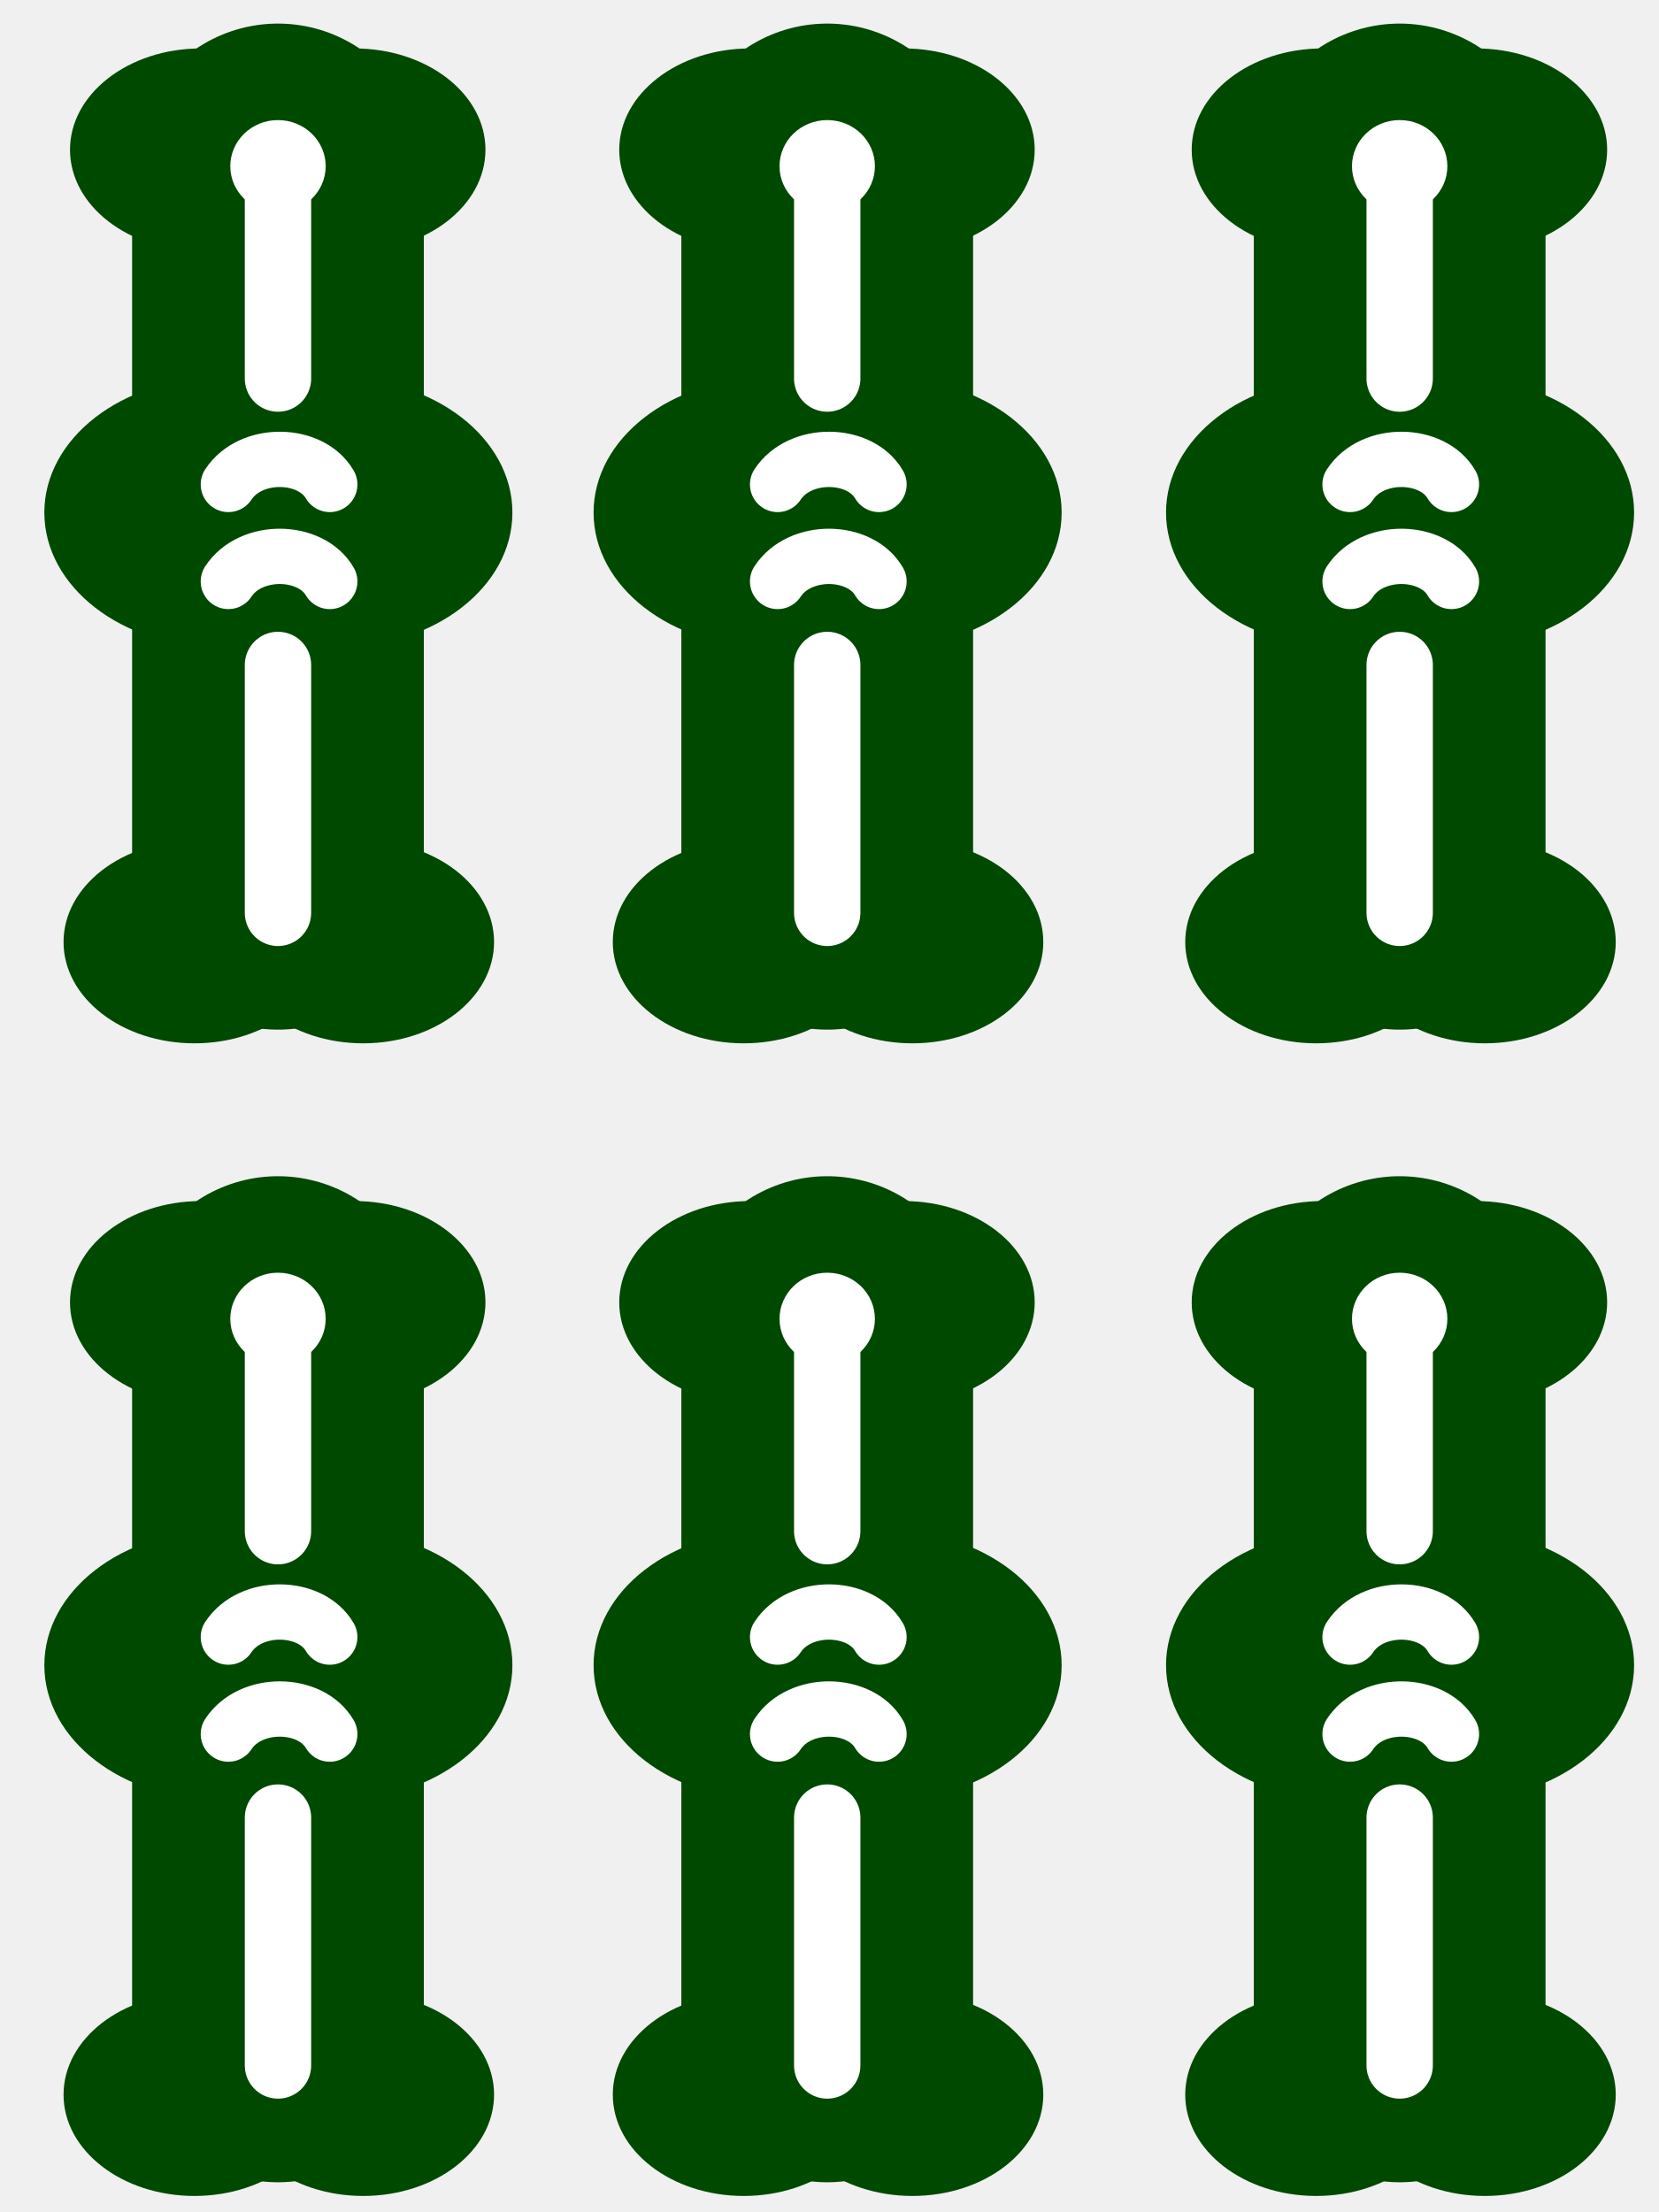
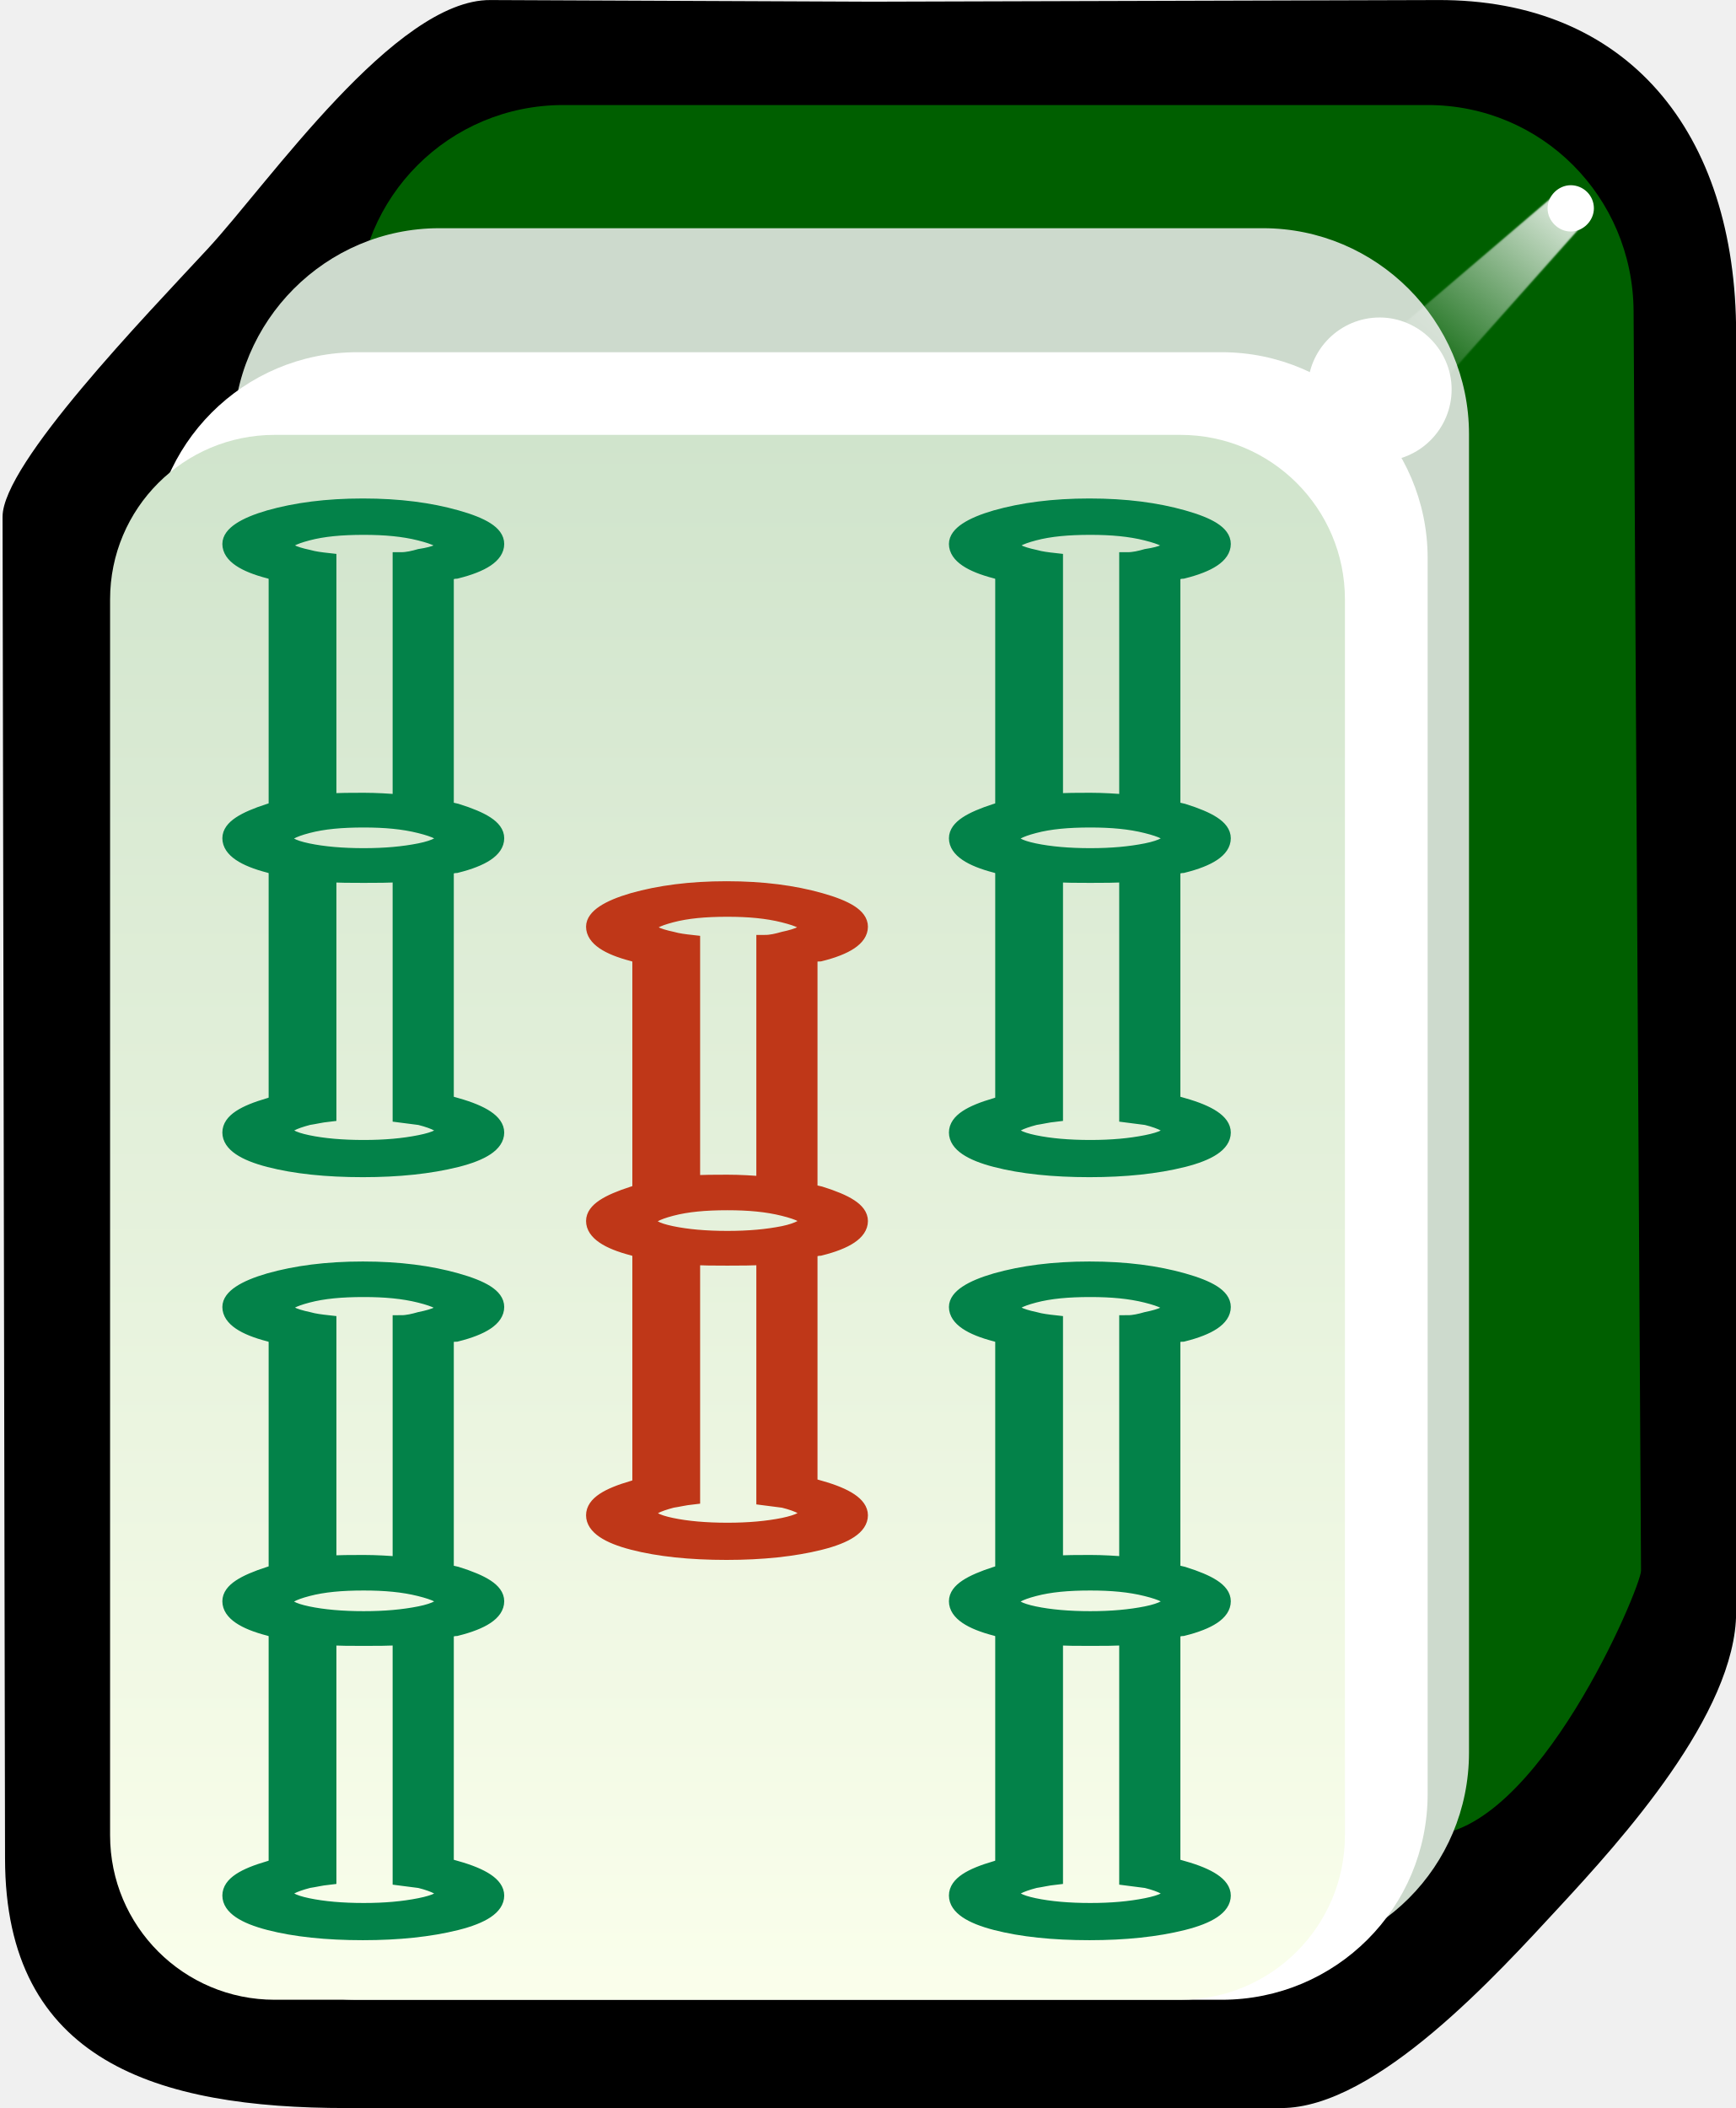
- <svg xmlns="http://www.w3.org/2000/svg" xmlns:ns1="http://www.openswatchbook.org/uri/2009/osb" width="300" height="400" viewBox="0 0 300 400" id="svg2" version="1.1">
-   <defs id="defs4">
-     <linearGradient id="linearGradient10055" ns1:paint="solid">
-       <stop style="stop-color:#000000;stop-opacity:1;" offset="0" id="stop10057" />
-     </linearGradient>
-     <marker orient="auto" refY="0" refX="0" id="Arrow1Lstart" style="overflow:visible">
-       <path id="path4978" d="M 0,0 5,-5 -12.5,0 5,5 0,0 Z" style="fill:#000000;fill-opacity:1;fill-rule:evenodd;stroke:#ff5c00;stroke-width:1pt;stroke-opacity:1" transform="matrix(0.8,0,0,0.8,10,0)" />
-     </marker>
-     <clipPath clipPathUnits="userSpaceOnUse" id="clipPath4243">
-       <circle style="opacity:1;fill:#000000;fill-opacity:0.297;fill-rule:nonzero;stroke:#000000;stroke-width:19.133;stroke-linecap:butt;stroke-linejoin:round;stroke-miterlimit:4;stroke-dasharray:none;stroke-dashoffset:0;stroke-opacity:1" id="circle4245" cx="-264.66" cy="-198.207" r="293.954" />
-     </clipPath>
-     <clipPath clipPathUnits="userSpaceOnUse" id="clipPath7847">
-       <ellipse style="opacity:1;fill:#822600;fill-opacity:1;fill-rule:nonzero;stroke:none;stroke-width:12;stroke-linecap:round;stroke-linejoin:round;stroke-miterlimit:4;stroke-dasharray:none;stroke-dashoffset:0;stroke-opacity:1" id="ellipse7849" cx="394" cy="552.362" rx="349.495" ry="216" />
-     </clipPath>
-     <clipPath clipPathUnits="userSpaceOnUse" id="clipPath4243-1">
-       <circle style="opacity:1;fill:#000000;fill-opacity:0.297;fill-rule:nonzero;stroke:#000000;stroke-width:19.133;stroke-linecap:butt;stroke-linejoin:round;stroke-miterlimit:4;stroke-dasharray:none;stroke-dashoffset:0;stroke-opacity:1" id="circle4245-4" cx="-264.66" cy="-198.207" r="293.954" />
-     </clipPath>
-     <clipPath clipPathUnits="userSpaceOnUse" id="clipPath7876">
-       <circle style="opacity:1;fill:#000000;fill-opacity:0.297;fill-rule:nonzero;stroke:#000000;stroke-width:19.133;stroke-linecap:butt;stroke-linejoin:round;stroke-miterlimit:4;stroke-dasharray:none;stroke-dashoffset:0;stroke-opacity:1" id="circle7878" cx="-264.66" cy="-198.207" r="293.954" />
-     </clipPath>
-     <clipPath clipPathUnits="userSpaceOnUse" id="clipPath14693">
-       <rect style="opacity:1;fill:#a53c3c;fill-opacity:1;fill-rule:nonzero;stroke:none;stroke-width:8;stroke-linecap:round;stroke-linejoin:round;stroke-miterlimit:4;stroke-dasharray:none;stroke-dashoffset:0;stroke-opacity:1" id="rect14695" width="131.784" height="168.821" x="-332.596" y="383.498" rx="1.255" ry="3.751" transform="matrix(0.9993908,-0.03489951,0.03489951,0.9993908,0,0)" />
-     </clipPath>
-     <clipPath clipPathUnits="userSpaceOnUse" id="clipPath14952">
-       <ellipse style="opacity:1;fill:#a53c3c;fill-opacity:1;fill-rule:nonzero;stroke:none;stroke-width:7;stroke-linecap:round;stroke-linejoin:round;stroke-miterlimit:4;stroke-dasharray:none;stroke-dashoffset:0;stroke-opacity:1" id="ellipse14954" cx="-271.344" cy="647.256" rx="69.057" ry="116.911" transform="matrix(0.9993908,-0.03489951,0.03489951,0.9993908,0,0)" />
-     </clipPath>
-   </defs>
-   <g id="layer1" transform="translate(0,-652.3622)">
-     <g id="g4337" transform="matrix(0.9591565,0,0,0.9591565,6.112592,26.80356)">
-       <ellipse ry="19.097" rx="24.68" cy="680.426" cx="135.055" id="ellipse4339" style="opacity:1;fill:#004900;fill-opacity:1;fill-rule:nonzero;stroke:none;stroke-width:30;stroke-linecap:round;stroke-linejoin:round;stroke-miterlimit:4;stroke-dasharray:none;stroke-dashoffset:0;stroke-opacity:1" />
-       <ellipse ry="19.097" rx="24.68" style="opacity:1;fill:#004900;fill-opacity:1;fill-rule:nonzero;stroke:none;stroke-width:30;stroke-linecap:round;stroke-linejoin:round;stroke-miterlimit:4;stroke-dasharray:none;stroke-dashoffset:0;stroke-opacity:1" id="ellipse4341" cx="164.02" cy="680.426" />
-       <ellipse ry="19.097" rx="24.68" style="opacity:1;fill:#004900;fill-opacity:1;fill-rule:nonzero;stroke:none;stroke-width:30;stroke-linecap:round;stroke-linejoin:round;stroke-miterlimit:4;stroke-dasharray:none;stroke-dashoffset:0;stroke-opacity:1" id="ellipse4343" cx="133.838" cy="829.799" />
-       <path id="path4345" d="m 149.585,818.816 0,-134.674" style="fill:none;fill-rule:evenodd;stroke:#004900;stroke-width:55;stroke-linecap:round;stroke-linejoin:miter;stroke-miterlimit:4;stroke-dasharray:none;stroke-opacity:1" />
-       <ellipse ry="19.097" rx="24.68" cy="829.799" cx="165.642" id="ellipse4347" style="opacity:1;fill:#004900;fill-opacity:1;fill-rule:nonzero;stroke:none;stroke-width:30;stroke-linecap:round;stroke-linejoin:round;stroke-miterlimit:4;stroke-dasharray:none;stroke-dashoffset:0;stroke-opacity:1" />
-       <ellipse ry="25.37" rx="32.787" cy="748.831" cx="160.995" id="ellipse4349" style="opacity:1;fill:#004900;fill-opacity:1;fill-rule:nonzero;stroke:none;stroke-width:30;stroke-linecap:round;stroke-linejoin:round;stroke-miterlimit:4;stroke-dasharray:none;stroke-dashoffset:0;stroke-opacity:1" />
-       <ellipse ry="25.37" rx="32.787" style="opacity:1;fill:#004900;fill-opacity:1;fill-rule:nonzero;stroke:none;stroke-width:30;stroke-linecap:round;stroke-linejoin:round;stroke-miterlimit:4;stroke-dasharray:none;stroke-dashoffset:0;stroke-opacity:1" id="ellipse4351" cx="138.323" cy="748.831" />
-       <path id="path4353" d="m 149.585,685.723 0,37.842" style="fill:none;fill-rule:evenodd;stroke:#ffffff;stroke-width:12.511;stroke-linecap:round;stroke-linejoin:miter;stroke-miterlimit:4;stroke-dasharray:none;stroke-opacity:1" />
-       <path style="fill:none;fill-rule:evenodd;stroke:#ffffff;stroke-width:12.511;stroke-linecap:round;stroke-linejoin:miter;stroke-miterlimit:4;stroke-dasharray:none;stroke-opacity:1" d="m 149.585,777.562 0,46.734" id="path4355" />
-       <ellipse cy="683.533" cx="149.585" id="ellipse4357" style="opacity:1;fill:#ffffff;fill-opacity:1;fill-rule:nonzero;stroke:none;stroke-width:10;stroke-linecap:round;stroke-linejoin:round;stroke-miterlimit:4;stroke-dasharray:none;stroke-dashoffset:0;stroke-opacity:1" rx="8.992" ry="8.697" />
-       <path style="fill:none;fill-rule:evenodd;stroke:#ffffff;stroke-width:10.426;stroke-linecap:round;stroke-linejoin:round;stroke-miterlimit:4;stroke-dasharray:none;stroke-opacity:1" d="m 140.229,761.818 c 4.228,-6.441 15.56,-6.163 19.118,0" id="path4359" />
-       <path id="path4361" d="m 140.229,743.531 c 4.228,-6.441 15.56,-6.163 19.118,0" style="fill:none;fill-rule:evenodd;stroke:#ffffff;stroke-width:10.426;stroke-linecap:round;stroke-linejoin:round;stroke-miterlimit:4;stroke-dasharray:none;stroke-opacity:1" />
+ <svg xmlns="http://www.w3.org/2000/svg" xml:space="preserve" id="svg2985" x="0" y="0" style="enable-background:new -192 293.9 210 255" version="1.1" viewBox="-192 293.9 210 255">
+   <style>.st3{fill:#fff}.st7{fill:#038249;stroke:#038249;stroke-width:2;stroke-miterlimit:10}</style>
+   <switch>
+     <g>
+       <filter id="filter3970-5" width="1.217" height="1.215" x="-.109" y="-.108" color-interpolation-filters="sRGB">
+         <feGaussianBlur id="feGaussianBlur3972-8" stdDeviation=".128" />
+       </filter>
+       <g id="g4630" style="enable-background:new" transform="matrix(1.0006 0 0 1 -1.376 203.406)">
+         <g id="g3062">
+           <path id="rect4031" d="m-131.2 90.5 46.1.2 68.4-.2c22.9-.1 36.1 15.9 36.1 40.4v154.6c0 12.3-14 27.7-21.4 35.7s-22.1 24.3-33.6 24.3h-113c-22.9 0-41.3-5.6-41.3-30.2l-.3-162.3c0-6.4 17.3-24.3 24.8-32.4 7.4-8 22.7-30.2 34.2-30.1" />
+           <path id="rect3767" d="M-122.4 103.2h104.5c13.8 0 24.8 11.1 24.9 24.9l.9 152.4c0 2-12.6 32-25.8 32h-104.5c-13.8 0-24.9-11.1-24.9-24.9V128.1c0-13.8 11.1-24.9 24.9-24.9" style="fill:#005f00" />
+           <path id="rect3861" d="M-137.4 118.1h99.6c13.7 0 24.9 11.2 24.9 24.9v159.5c0 13.8-11.1 24.9-24.9 24.9h-99.6c-13.7 0-24.9-11.2-24.9-24.9V143.1c0-13.8 11.2-25 24.9-25" style="fill:#cddacd" />
+           <path id="rect3765" d="M-147.3 133.1h104.5c13.7 0 24.9 11.2 24.9 24.9v149.5c0 13.8-11.1 24.9-24.9 24.9h-104.5c-13.7 0-24.9-11.2-24.9-24.9V158c0-13.7 11.1-24.9 24.9-24.9" class="st3" />
+           <linearGradient id="rect3008_1_" x1="-324.883" x2="-324.883" y1="569.587" y2="531.068" gradientTransform="matrix(4.9807 0 0 -4.9841 1515.62 2981.96)" gradientUnits="userSpaceOnUse">
+             <stop offset="0" style="stop-color:#d0e4cc" />
+             <stop offset="1" style="stop-color:#fbffec" />
+           </linearGradient>
+           <path id="rect3008" d="M-157.3 143.1h109.5c11 0 19.9 8.9 19.9 19.9v149.5c0 11-8.9 19.9-19.9 19.9h-109.5c-11 0-19.9-8.9-19.9-19.9V163c0-11 8.9-19.9 19.9-19.9" style="fill:url(#rect3008_1_)" />
+           <path id="path3932" d="M2.2 115.7c0 1.5-1.3 2.8-2.8 2.8s-2.8-1.3-2.8-2.8 1.3-2.8 2.8-2.8 2.8 1.2 2.8 2.8" class="st3" />
+           <g id="path3936" style="filter:url(#filter3970-5)">
+             <linearGradient id="SVGID_1_" x1="-315.771" x2="-318.887" y1="590.47" y2="587.001" gradientTransform="matrix(7.1013 0 0 -6.6887 2243.616 4061.265)" gradientUnits="userSpaceOnUse">
+               <stop offset="0" style="stop-color:#fff" />
+               <stop offset="1" style="stop-color:#fff;stop-opacity:0" />
+             </linearGradient>
+             <path d="m-2.8 114.3-28.8 24.6 8.2 6 25.2-28.3z" style="fill:url(#SVGID_1_)" />
+           </g>
+           <path id="path3882" d="M-15 137.6c0 4.8-3.9 8.7-8.7 8.7-4.8 0-8.7-3.9-8.7-8.7 0-4.8 3.9-8.7 8.7-8.7 4.7 0 8.7 3.9 8.7 8.7" class="st3" />
+         </g>
+       </g>
+       <path d="M-48.9 362.9c3.2-.8 4.8-1.9 4.8-3.2 0-1.2-1.6-2.2-4.8-3.1-3.2-.9-6.9-1.4-11.3-1.4s-8.1.5-11.3 1.4c-3.1.9-4.7 2-4.7 3.1 0 1.3 1.6 2.4 4.7 3.2.2.1.5.1.9.2v28.8c-.4.1-.7.1-.9.2-3.1 1-4.7 2-4.7 3.2 0 1.3 1.6 2.4 4.7 3.2.2.1.5.1.9.2v28.8c-.4.1-.7.1-.9.2-3.1.9-4.7 1.9-4.7 3.2 0 1.3 1.6 2.4 4.7 3.2 3.1.8 6.9 1.2 11.3 1.2 4.3 0 8.1-.4 11.3-1.2 3.2-.8 4.8-1.9 4.8-3.2 0-1.2-1.6-2.3-4.8-3.2-.4-.1-.9-.3-1.3-.3v-28.6c.4-.1.9-.3 1.3-.3 3.2-.8 4.8-1.9 4.8-3.2 0-1.2-1.6-2.2-4.8-3.2-.4-.1-.9-.2-1.3-.3v-28.6c.4-.1.9-.3 1.3-.3zm-4.4 69.3c-2 .4-4.2.6-6.8.6-2.6 0-4.9-.2-6.8-.6-1.9-.4-2.8-.9-2.8-1.6 0-.6 1-1.1 2.9-1.6.7-.1 1.5-.3 2.4-.4v-29c1.3.1 2.7.1 4.3.1s3 0 4.5-.1v29.1c.8.1 1.6.2 2.3.3 2 .5 3 1.1 3 1.6 0 .7-1 1.2-3 1.6zm0-35.3c-2 .4-4.2.6-6.8.6-2.6 0-4.9-.2-6.8-.6-1.9-.4-2.8-.9-2.8-1.6 0-.6.9-1.1 2.8-1.6s4.1-.7 6.8-.7c2.6 0 4.8.2 6.8.7 2 .5 3 1 3 1.6 0 .6-1 1.2-3 1.6zm0-35.6c-.7.2-1.5.4-2.3.4V391c-1.5-.1-3-.2-4.5-.2s-3 0-4.3.1v-29.1c-.9-.1-1.7-.2-2.4-.4-1.9-.4-2.9-.9-2.9-1.5s.9-1.1 2.8-1.6 4.1-.7 6.8-.7c2.6 0 4.8.2 6.8.7 2 .5 3 1 3 1.6 0 .6-1 1.1-3 1.4zM-136.8 455.2c3.2-.8 4.8-1.9 4.8-3.2 0-1.2-1.6-2.2-4.8-3.1-3.2-.9-6.9-1.4-11.3-1.4s-8.1.5-11.3 1.4c-3.1.9-4.7 2-4.7 3.1 0 1.3 1.6 2.4 4.7 3.2.2.1.5.1.9.2v28.8c-.4.1-.7.1-.9.2-3.1 1-4.7 2-4.7 3.2 0 1.3 1.6 2.4 4.7 3.2.2.1.5.1.9.2v28.8c-.4.1-.7.1-.9.2-3.1.9-4.7 1.9-4.7 3.2 0 1.3 1.6 2.4 4.7 3.2 3.1.8 6.9 1.2 11.3 1.2 4.3 0 8.1-.4 11.3-1.2 3.2-.8 4.8-1.9 4.8-3.2 0-1.2-1.6-2.3-4.8-3.2-.4-.1-.9-.3-1.3-.3v-28.6c.4-.1.9-.3 1.3-.3 3.2-.8 4.8-1.9 4.8-3.2 0-1.2-1.6-2.2-4.8-3.2-.4-.1-.9-.2-1.3-.3v-28.6c.4-.2.9-.3 1.3-.3zm-4.4 69.3c-2 .4-4.2.6-6.8.6-2.6 0-4.9-.2-6.8-.6-1.9-.4-2.8-.9-2.8-1.6 0-.6 1-1.1 2.9-1.6.7-.1 1.5-.3 2.4-.4v-29c1.3.1 2.7.1 4.3.1s3 0 4.5-.1V521c.8.1 1.6.2 2.3.3 2 .5 3 1.1 3 1.6 0 .7-1 1.2-3 1.6zm0-35.3c-2 .4-4.2.6-6.8.6-2.6 0-4.9-.2-6.8-.6-1.9-.4-2.8-.9-2.8-1.6 0-.6.9-1.1 2.8-1.6s4.1-.7 6.8-.7c2.6 0 4.8.2 6.8.7 2 .5 3 1 3 1.6 0 .6-1 1.2-3 1.6zm0-35.6c-.7.2-1.5.4-2.3.4v29.2c-1.5-.1-3-.2-4.5-.2s-3 0-4.3.1V454c-.9-.1-1.7-.2-2.4-.4-1.9-.4-2.9-.9-2.9-1.5s.9-1.1 2.8-1.6 4.1-.7 6.8-.7c2.6 0 4.8.2 6.8.7 2 .5 3 1 3 1.6 0 .6-1 1.1-3 1.5z" class="st7" />
+       <path d="M-92.8 409.2c3.2-.8 4.8-1.9 4.8-3.2 0-1.2-1.6-2.2-4.8-3.1-3.2-.9-6.9-1.4-11.3-1.4s-8.1.5-11.3 1.4c-3.1.9-4.7 2-4.7 3.1 0 1.3 1.6 2.4 4.7 3.2.2.1.5.1.9.2v28.8c-.4.1-.7.1-.9.2-3.1 1-4.7 2-4.7 3.2 0 1.3 1.6 2.4 4.7 3.2.2.1.5.1.9.2v28.8c-.4.1-.7.1-.9.2-3.1.9-4.7 1.9-4.7 3.2 0 1.3 1.6 2.4 4.7 3.2 3.1.8 6.9 1.2 11.3 1.2 4.3 0 8.1-.4 11.3-1.2 3.2-.8 4.8-1.9 4.8-3.2 0-1.2-1.6-2.3-4.8-3.2-.4-.1-.9-.3-1.3-.3v-28.6c.4-.1.9-.3 1.3-.3 3.2-.8 4.8-1.9 4.8-3.2 0-1.2-1.6-2.2-4.8-3.2-.4-.1-.9-.2-1.3-.3v-28.6c.4-.2.8-.3 1.3-.3zm-4.4 69.3c-2 .4-4.2.6-6.8.6-2.6 0-4.9-.2-6.8-.6-1.9-.4-2.8-.9-2.8-1.6 0-.6 1-1.1 2.9-1.6.7-.1 1.5-.3 2.4-.4v-29c1.3.1 2.7.1 4.3.1s3 0 4.5-.1V475c.8.1 1.6.2 2.3.3 2 .5 3 1.1 3 1.6-.1.7-1.1 1.2-3 1.6zm0-35.3c-2 .4-4.2.6-6.8.6-2.6 0-4.9-.2-6.8-.6-1.9-.4-2.8-.9-2.8-1.6 0-.6.9-1.1 2.8-1.6s4.1-.7 6.8-.7c2.6 0 4.8.2 6.8.7 2 .5 3 1 3 1.6-.1.6-1.1 1.2-3 1.6zm0-35.6c-.7.2-1.5.4-2.3.4v29.2c-1.5-.1-3-.2-4.5-.2s-3 0-4.3.1V408c-.9-.1-1.7-.2-2.4-.4-1.9-.4-2.9-.9-2.9-1.5s.9-1.1 2.8-1.6 4.1-.7 6.8-.7c2.6 0 4.8.2 6.8.7 2 .5 3 1 3 1.6-.1.6-1.1 1.1-3 1.5z" style="fill:#bf3718;stroke:#bf3718;stroke-width:2;stroke-miterlimit:10" />
+       <path d="M-48.9 455.2c3.2-.8 4.8-1.9 4.8-3.2 0-1.2-1.6-2.2-4.8-3.1-3.2-.9-6.9-1.4-11.3-1.4s-8.1.5-11.3 1.4c-3.1.9-4.7 2-4.7 3.1 0 1.3 1.6 2.4 4.7 3.2.2.1.5.1.9.2v28.8c-.4.1-.7.1-.9.2-3.1 1-4.7 2-4.7 3.2 0 1.3 1.6 2.4 4.7 3.2.2.1.5.1.9.2v28.8c-.4.1-.7.1-.9.2-3.1.9-4.7 1.9-4.7 3.2 0 1.3 1.6 2.4 4.7 3.2 3.1.8 6.9 1.2 11.3 1.2 4.3 0 8.1-.4 11.3-1.2 3.2-.8 4.8-1.9 4.8-3.2 0-1.2-1.6-2.3-4.8-3.2-.4-.1-.9-.3-1.3-.3v-28.6c.4-.1.9-.3 1.3-.3 3.2-.8 4.8-1.9 4.8-3.2 0-1.2-1.6-2.2-4.8-3.2-.4-.1-.9-.2-1.3-.3v-28.6c.4-.2.9-.3 1.3-.3zm-4.4 69.3c-2 .4-4.2.6-6.8.6-2.6 0-4.9-.2-6.8-.6-1.9-.4-2.8-.9-2.8-1.6 0-.6 1-1.1 2.9-1.6.7-.1 1.5-.3 2.4-.4v-29c1.3.1 2.7.1 4.3.1s3 0 4.5-.1V521c.8.1 1.6.2 2.3.3 2 .5 3 1.1 3 1.6 0 .7-1 1.2-3 1.6zm0-35.3c-2 .4-4.2.6-6.8.6-2.6 0-4.9-.2-6.8-.6-1.9-.4-2.8-.9-2.8-1.6 0-.6.9-1.1 2.8-1.6s4.1-.7 6.8-.7c2.6 0 4.8.2 6.8.7 2 .5 3 1 3 1.6 0 .6-1 1.2-3 1.6zm0-35.6c-.7.2-1.5.4-2.3.4v29.2c-1.5-.1-3-.2-4.5-.2s-3 0-4.3.1V454c-.9-.1-1.7-.2-2.4-.4-1.9-.4-2.9-.9-2.9-1.5s.9-1.1 2.8-1.6 4.1-.7 6.8-.7c2.6 0 4.8.2 6.8.7 2 .5 3 1 3 1.6 0 .6-1 1.1-3 1.5zM-136.8 362.9c3.2-.8 4.8-1.9 4.8-3.2 0-1.2-1.6-2.2-4.8-3.1-3.2-.9-6.9-1.4-11.3-1.4s-8.1.5-11.3 1.4c-3.1.9-4.7 2-4.7 3.1 0 1.3 1.6 2.4 4.7 3.2.2.1.5.1.9.2v28.8c-.4.1-.7.1-.9.2-3.1 1-4.7 2-4.7 3.2 0 1.3 1.6 2.4 4.7 3.2.2.1.5.1.9.2v28.8c-.4.1-.7.1-.9.2-3.1.9-4.7 1.9-4.7 3.2 0 1.3 1.6 2.4 4.7 3.2 3.1.8 6.9 1.2 11.3 1.2 4.3 0 8.1-.4 11.3-1.2 3.2-.8 4.8-1.9 4.8-3.2 0-1.2-1.6-2.3-4.8-3.2-.4-.1-.9-.3-1.3-.3v-28.6c.4-.1.9-.3 1.3-.3 3.2-.8 4.8-1.9 4.8-3.2 0-1.2-1.6-2.2-4.8-3.2-.4-.1-.9-.2-1.3-.3v-28.6c.4-.1.9-.3 1.3-.3zm-4.4 69.3c-2 .4-4.2.6-6.8.6-2.6 0-4.9-.2-6.8-.6-1.9-.4-2.8-.9-2.8-1.6 0-.6 1-1.1 2.9-1.6.7-.1 1.5-.3 2.4-.4v-29c1.3.1 2.7.1 4.3.1s3 0 4.5-.1v29.1c.8.1 1.6.2 2.3.3 2 .5 3 1.1 3 1.6 0 .7-1 1.2-3 1.6zm0-35.3c-2 .4-4.2.6-6.8.6-2.6 0-4.9-.2-6.8-.6-1.9-.4-2.8-.9-2.8-1.6 0-.6.9-1.1 2.8-1.6s4.1-.7 6.8-.7c2.6 0 4.8.2 6.8.7 2 .5 3 1 3 1.6 0 .6-1 1.2-3 1.6zm0-35.6c-.7.2-1.5.4-2.3.4V391c-1.5-.1-3-.2-4.5-.2s-3 0-4.3.1v-29.1c-.9-.1-1.7-.2-2.4-.4-1.9-.4-2.9-.9-2.9-1.5s.9-1.1 2.8-1.6 4.1-.7 6.8-.7c2.6 0 4.8.2 6.8.7 2 .5 3 1 3 1.6 0 .6-1 1.1-3 1.4z" class="st7" />
    </g>
-     <g transform="matrix(0.9591565,0,0,0.9591565,-93.20763,235.2361)" id="g4271">
-       <ellipse style="opacity:1;fill:#004900;fill-opacity:1;fill-rule:nonzero;stroke:none;stroke-width:30;stroke-linecap:round;stroke-linejoin:round;stroke-miterlimit:4;stroke-dasharray:none;stroke-dashoffset:0;stroke-opacity:1" id="ellipse4273" cx="135.055" cy="680.426" rx="24.68" ry="19.097" />
-       <ellipse cy="680.426" cx="164.02" id="ellipse4275" style="opacity:1;fill:#004900;fill-opacity:1;fill-rule:nonzero;stroke:none;stroke-width:30;stroke-linecap:round;stroke-linejoin:round;stroke-miterlimit:4;stroke-dasharray:none;stroke-dashoffset:0;stroke-opacity:1" rx="24.68" ry="19.097" />
-       <ellipse cy="829.799" cx="133.838" id="ellipse4277" style="opacity:1;fill:#004900;fill-opacity:1;fill-rule:nonzero;stroke:none;stroke-width:30;stroke-linecap:round;stroke-linejoin:round;stroke-miterlimit:4;stroke-dasharray:none;stroke-dashoffset:0;stroke-opacity:1" rx="24.68" ry="19.097" />
-       <path style="fill:none;fill-rule:evenodd;stroke:#004900;stroke-width:55;stroke-linecap:round;stroke-linejoin:miter;stroke-miterlimit:4;stroke-dasharray:none;stroke-opacity:1" d="m 149.585,818.816 0,-134.674" id="path4279" />
-       <ellipse style="opacity:1;fill:#004900;fill-opacity:1;fill-rule:nonzero;stroke:none;stroke-width:30;stroke-linecap:round;stroke-linejoin:round;stroke-miterlimit:4;stroke-dasharray:none;stroke-dashoffset:0;stroke-opacity:1" id="ellipse4281" cx="165.642" cy="829.799" rx="24.68" ry="19.097" />
-       <ellipse style="opacity:1;fill:#004900;fill-opacity:1;fill-rule:nonzero;stroke:none;stroke-width:30;stroke-linecap:round;stroke-linejoin:round;stroke-miterlimit:4;stroke-dasharray:none;stroke-dashoffset:0;stroke-opacity:1" id="ellipse4283" cx="160.995" cy="748.831" rx="32.787" ry="25.37" />
-       <ellipse cy="748.831" cx="138.323" id="ellipse4285" style="opacity:1;fill:#004900;fill-opacity:1;fill-rule:nonzero;stroke:none;stroke-width:30;stroke-linecap:round;stroke-linejoin:round;stroke-miterlimit:4;stroke-dasharray:none;stroke-dashoffset:0;stroke-opacity:1" rx="32.787" ry="25.37" />
-       <path style="fill:none;fill-rule:evenodd;stroke:#ffffff;stroke-width:12.511;stroke-linecap:round;stroke-linejoin:miter;stroke-miterlimit:4;stroke-dasharray:none;stroke-opacity:1" d="m 149.585,685.723 0,37.842" id="path4287" />
-       <path id="path4289" d="m 149.585,777.562 0,46.734" style="fill:none;fill-rule:evenodd;stroke:#ffffff;stroke-width:12.511;stroke-linecap:round;stroke-linejoin:miter;stroke-miterlimit:4;stroke-dasharray:none;stroke-opacity:1" />
-       <ellipse ry="8.697" rx="8.992" style="opacity:1;fill:#ffffff;fill-opacity:1;fill-rule:nonzero;stroke:none;stroke-width:10;stroke-linecap:round;stroke-linejoin:round;stroke-miterlimit:4;stroke-dasharray:none;stroke-dashoffset:0;stroke-opacity:1" id="ellipse4291" cx="149.585" cy="683.533" />
-       <path id="path4293" d="m 140.229,761.818 c 4.228,-6.441 15.56,-6.163 19.118,0" style="fill:none;fill-rule:evenodd;stroke:#ffffff;stroke-width:10.426;stroke-linecap:round;stroke-linejoin:round;stroke-miterlimit:4;stroke-dasharray:none;stroke-opacity:1" />
-       <path style="fill:none;fill-rule:evenodd;stroke:#ffffff;stroke-width:10.426;stroke-linecap:round;stroke-linejoin:round;stroke-miterlimit:4;stroke-dasharray:none;stroke-opacity:1" d="m 140.229,743.531 c 4.228,-6.441 15.56,-6.163 19.118,0" id="path4295" />
-     </g>
-     <g transform="matrix(0.9591565,0,0,0.9591565,109.6294,235.2361)" id="g4297">
-       <ellipse style="opacity:1;fill:#004900;fill-opacity:1;fill-rule:nonzero;stroke:none;stroke-width:30;stroke-linecap:round;stroke-linejoin:round;stroke-miterlimit:4;stroke-dasharray:none;stroke-dashoffset:0;stroke-opacity:1" id="ellipse4299" cx="135.055" cy="680.426" rx="24.68" ry="19.097" />
-       <ellipse cy="680.426" cx="164.02" id="ellipse4301" style="opacity:1;fill:#004900;fill-opacity:1;fill-rule:nonzero;stroke:none;stroke-width:30;stroke-linecap:round;stroke-linejoin:round;stroke-miterlimit:4;stroke-dasharray:none;stroke-dashoffset:0;stroke-opacity:1" rx="24.68" ry="19.097" />
-       <ellipse cy="829.799" cx="133.838" id="ellipse4303" style="opacity:1;fill:#004900;fill-opacity:1;fill-rule:nonzero;stroke:none;stroke-width:30;stroke-linecap:round;stroke-linejoin:round;stroke-miterlimit:4;stroke-dasharray:none;stroke-dashoffset:0;stroke-opacity:1" rx="24.68" ry="19.097" />
-       <path style="fill:none;fill-rule:evenodd;stroke:#004900;stroke-width:55;stroke-linecap:round;stroke-linejoin:miter;stroke-miterlimit:4;stroke-dasharray:none;stroke-opacity:1" d="m 149.585,818.816 0,-134.674" id="path4305" />
-       <ellipse style="opacity:1;fill:#004900;fill-opacity:1;fill-rule:nonzero;stroke:none;stroke-width:30;stroke-linecap:round;stroke-linejoin:round;stroke-miterlimit:4;stroke-dasharray:none;stroke-dashoffset:0;stroke-opacity:1" id="ellipse4307" cx="165.642" cy="829.799" rx="24.68" ry="19.097" />
-       <ellipse style="opacity:1;fill:#004900;fill-opacity:1;fill-rule:nonzero;stroke:none;stroke-width:30;stroke-linecap:round;stroke-linejoin:round;stroke-miterlimit:4;stroke-dasharray:none;stroke-dashoffset:0;stroke-opacity:1" id="ellipse4309" cx="160.995" cy="748.831" rx="32.787" ry="25.37" />
-       <ellipse cy="748.831" cx="138.323" id="ellipse4311" style="opacity:1;fill:#004900;fill-opacity:1;fill-rule:nonzero;stroke:none;stroke-width:30;stroke-linecap:round;stroke-linejoin:round;stroke-miterlimit:4;stroke-dasharray:none;stroke-dashoffset:0;stroke-opacity:1" rx="32.787" ry="25.37" />
-       <path style="fill:none;fill-rule:evenodd;stroke:#ffffff;stroke-width:12.511;stroke-linecap:round;stroke-linejoin:miter;stroke-miterlimit:4;stroke-dasharray:none;stroke-opacity:1" d="m 149.585,685.723 0,37.842" id="path4313" />
-       <path id="path4315" d="m 149.585,777.562 0,46.734" style="fill:none;fill-rule:evenodd;stroke:#ffffff;stroke-width:12.511;stroke-linecap:round;stroke-linejoin:miter;stroke-miterlimit:4;stroke-dasharray:none;stroke-opacity:1" />
-       <ellipse ry="8.697" rx="8.992" style="opacity:1;fill:#ffffff;fill-opacity:1;fill-rule:nonzero;stroke:none;stroke-width:10;stroke-linecap:round;stroke-linejoin:round;stroke-miterlimit:4;stroke-dasharray:none;stroke-dashoffset:0;stroke-opacity:1" id="ellipse4317" cx="149.585" cy="683.533" />
-       <path id="path4319" d="m 140.229,761.818 c 4.228,-6.441 15.56,-6.163 19.118,0" style="fill:none;fill-rule:evenodd;stroke:#ffffff;stroke-width:10.426;stroke-linecap:round;stroke-linejoin:round;stroke-miterlimit:4;stroke-dasharray:none;stroke-opacity:1" />
-       <path style="fill:none;fill-rule:evenodd;stroke:#ffffff;stroke-width:10.426;stroke-linecap:round;stroke-linejoin:round;stroke-miterlimit:4;stroke-dasharray:none;stroke-opacity:1" d="m 140.229,743.531 c 4.228,-6.441 15.56,-6.163 19.118,0" id="path4321" />
-     </g>
-     <g id="g4320" transform="matrix(0.9591565,0,0,0.9591565,-93.20763,26.80356)">
-       <ellipse ry="19.097" rx="24.68" cy="680.426" cx="135.055" id="ellipse4322" style="opacity:1;fill:#004900;fill-opacity:1;fill-rule:nonzero;stroke:none;stroke-width:30;stroke-linecap:round;stroke-linejoin:round;stroke-miterlimit:4;stroke-dasharray:none;stroke-dashoffset:0;stroke-opacity:1" />
-       <ellipse ry="19.097" rx="24.68" style="opacity:1;fill:#004900;fill-opacity:1;fill-rule:nonzero;stroke:none;stroke-width:30;stroke-linecap:round;stroke-linejoin:round;stroke-miterlimit:4;stroke-dasharray:none;stroke-dashoffset:0;stroke-opacity:1" id="ellipse4324" cx="164.02" cy="680.426" />
-       <ellipse ry="19.097" rx="24.68" style="opacity:1;fill:#004900;fill-opacity:1;fill-rule:nonzero;stroke:none;stroke-width:30;stroke-linecap:round;stroke-linejoin:round;stroke-miterlimit:4;stroke-dasharray:none;stroke-dashoffset:0;stroke-opacity:1" id="ellipse4326" cx="133.838" cy="829.799" />
-       <path id="path4328" d="m 149.585,818.816 0,-134.674" style="fill:none;fill-rule:evenodd;stroke:#004900;stroke-width:55;stroke-linecap:round;stroke-linejoin:miter;stroke-miterlimit:4;stroke-dasharray:none;stroke-opacity:1" />
-       <ellipse ry="19.097" rx="24.68" cy="829.799" cx="165.642" id="ellipse4330" style="opacity:1;fill:#004900;fill-opacity:1;fill-rule:nonzero;stroke:none;stroke-width:30;stroke-linecap:round;stroke-linejoin:round;stroke-miterlimit:4;stroke-dasharray:none;stroke-dashoffset:0;stroke-opacity:1" />
-       <ellipse ry="25.37" rx="32.787" cy="748.831" cx="160.995" id="ellipse4332" style="opacity:1;fill:#004900;fill-opacity:1;fill-rule:nonzero;stroke:none;stroke-width:30;stroke-linecap:round;stroke-linejoin:round;stroke-miterlimit:4;stroke-dasharray:none;stroke-dashoffset:0;stroke-opacity:1" />
-       <ellipse ry="25.37" rx="32.787" style="opacity:1;fill:#004900;fill-opacity:1;fill-rule:nonzero;stroke:none;stroke-width:30;stroke-linecap:round;stroke-linejoin:round;stroke-miterlimit:4;stroke-dasharray:none;stroke-dashoffset:0;stroke-opacity:1" id="ellipse4334" cx="138.323" cy="748.831" />
-       <path id="path4336" d="m 149.585,685.723 0,37.842" style="fill:none;fill-rule:evenodd;stroke:#ffffff;stroke-width:12.511;stroke-linecap:round;stroke-linejoin:miter;stroke-miterlimit:4;stroke-dasharray:none;stroke-opacity:1" />
-       <path style="fill:none;fill-rule:evenodd;stroke:#ffffff;stroke-width:12.511;stroke-linecap:round;stroke-linejoin:miter;stroke-miterlimit:4;stroke-dasharray:none;stroke-opacity:1" d="m 149.585,777.562 0,46.734" id="path4338" />
-       <ellipse cy="683.533" cx="149.585" id="ellipse4340" style="opacity:1;fill:#ffffff;fill-opacity:1;fill-rule:nonzero;stroke:none;stroke-width:10;stroke-linecap:round;stroke-linejoin:round;stroke-miterlimit:4;stroke-dasharray:none;stroke-dashoffset:0;stroke-opacity:1" rx="8.992" ry="8.697" />
-       <path style="fill:none;fill-rule:evenodd;stroke:#ffffff;stroke-width:10.426;stroke-linecap:round;stroke-linejoin:round;stroke-miterlimit:4;stroke-dasharray:none;stroke-opacity:1" d="m 140.229,761.818 c 4.228,-6.441 15.56,-6.163 19.118,0" id="path4342" />
-       <path id="path4344" d="m 140.229,743.531 c 4.228,-6.441 15.56,-6.163 19.118,0" style="fill:none;fill-rule:evenodd;stroke:#ffffff;stroke-width:10.426;stroke-linecap:round;stroke-linejoin:round;stroke-miterlimit:4;stroke-dasharray:none;stroke-opacity:1" />
-     </g>
-     <g id="g4346" transform="matrix(0.9591565,0,0,0.9591565,109.6294,26.80356)">
-       <ellipse ry="19.097" rx="24.68" cy="680.426" cx="135.055" id="ellipse4348" style="opacity:1;fill:#004900;fill-opacity:1;fill-rule:nonzero;stroke:none;stroke-width:30;stroke-linecap:round;stroke-linejoin:round;stroke-miterlimit:4;stroke-dasharray:none;stroke-dashoffset:0;stroke-opacity:1" />
-       <ellipse ry="19.097" rx="24.68" style="opacity:1;fill:#004900;fill-opacity:1;fill-rule:nonzero;stroke:none;stroke-width:30;stroke-linecap:round;stroke-linejoin:round;stroke-miterlimit:4;stroke-dasharray:none;stroke-dashoffset:0;stroke-opacity:1" id="ellipse4350" cx="164.02" cy="680.426" />
-       <ellipse ry="19.097" rx="24.68" style="opacity:1;fill:#004900;fill-opacity:1;fill-rule:nonzero;stroke:none;stroke-width:30;stroke-linecap:round;stroke-linejoin:round;stroke-miterlimit:4;stroke-dasharray:none;stroke-dashoffset:0;stroke-opacity:1" id="ellipse4352" cx="133.838" cy="829.799" />
-       <path id="path4354" d="m 149.585,818.816 0,-134.674" style="fill:none;fill-rule:evenodd;stroke:#004900;stroke-width:55;stroke-linecap:round;stroke-linejoin:miter;stroke-miterlimit:4;stroke-dasharray:none;stroke-opacity:1" />
-       <ellipse ry="19.097" rx="24.68" cy="829.799" cx="165.642" id="ellipse4356" style="opacity:1;fill:#004900;fill-opacity:1;fill-rule:nonzero;stroke:none;stroke-width:30;stroke-linecap:round;stroke-linejoin:round;stroke-miterlimit:4;stroke-dasharray:none;stroke-dashoffset:0;stroke-opacity:1" />
-       <ellipse ry="25.37" rx="32.787" cy="748.831" cx="160.995" id="ellipse4358" style="opacity:1;fill:#004900;fill-opacity:1;fill-rule:nonzero;stroke:none;stroke-width:30;stroke-linecap:round;stroke-linejoin:round;stroke-miterlimit:4;stroke-dasharray:none;stroke-dashoffset:0;stroke-opacity:1" />
-       <ellipse ry="25.37" rx="32.787" style="opacity:1;fill:#004900;fill-opacity:1;fill-rule:nonzero;stroke:none;stroke-width:30;stroke-linecap:round;stroke-linejoin:round;stroke-miterlimit:4;stroke-dasharray:none;stroke-dashoffset:0;stroke-opacity:1" id="ellipse4360" cx="138.323" cy="748.831" />
-       <path id="path4362" d="m 149.585,685.723 0,37.842" style="fill:none;fill-rule:evenodd;stroke:#ffffff;stroke-width:12.511;stroke-linecap:round;stroke-linejoin:miter;stroke-miterlimit:4;stroke-dasharray:none;stroke-opacity:1" />
-       <path style="fill:none;fill-rule:evenodd;stroke:#ffffff;stroke-width:12.511;stroke-linecap:round;stroke-linejoin:miter;stroke-miterlimit:4;stroke-dasharray:none;stroke-opacity:1" d="m 149.585,777.562 0,46.734" id="path4364" />
-       <ellipse cy="683.533" cx="149.585" id="ellipse4366" style="opacity:1;fill:#ffffff;fill-opacity:1;fill-rule:nonzero;stroke:none;stroke-width:10;stroke-linecap:round;stroke-linejoin:round;stroke-miterlimit:4;stroke-dasharray:none;stroke-dashoffset:0;stroke-opacity:1" rx="8.992" ry="8.697" />
-       <path style="fill:none;fill-rule:evenodd;stroke:#ffffff;stroke-width:10.426;stroke-linecap:round;stroke-linejoin:round;stroke-miterlimit:4;stroke-dasharray:none;stroke-opacity:1" d="m 140.229,761.818 c 4.228,-6.441 15.56,-6.163 19.118,0" id="path4368" />
-       <path id="path4370" d="m 140.229,743.531 c 4.228,-6.441 15.56,-6.163 19.118,0" style="fill:none;fill-rule:evenodd;stroke:#ffffff;stroke-width:10.426;stroke-linecap:round;stroke-linejoin:round;stroke-miterlimit:4;stroke-dasharray:none;stroke-opacity:1" />
-     </g>
-     <g transform="matrix(0.9591565,0,0,0.9591565,6.112592,235.2361)" id="g4372">
-       <ellipse style="opacity:1;fill:#004900;fill-opacity:1;fill-rule:nonzero;stroke:none;stroke-width:30;stroke-linecap:round;stroke-linejoin:round;stroke-miterlimit:4;stroke-dasharray:none;stroke-dashoffset:0;stroke-opacity:1" id="ellipse4374" cx="135.055" cy="680.426" rx="24.68" ry="19.097" />
-       <ellipse cy="680.426" cx="164.02" id="ellipse4376" style="opacity:1;fill:#004900;fill-opacity:1;fill-rule:nonzero;stroke:none;stroke-width:30;stroke-linecap:round;stroke-linejoin:round;stroke-miterlimit:4;stroke-dasharray:none;stroke-dashoffset:0;stroke-opacity:1" rx="24.68" ry="19.097" />
-       <ellipse cy="829.799" cx="133.838" id="ellipse4378" style="opacity:1;fill:#004900;fill-opacity:1;fill-rule:nonzero;stroke:none;stroke-width:30;stroke-linecap:round;stroke-linejoin:round;stroke-miterlimit:4;stroke-dasharray:none;stroke-dashoffset:0;stroke-opacity:1" rx="24.68" ry="19.097" />
-       <path style="fill:none;fill-rule:evenodd;stroke:#004900;stroke-width:55;stroke-linecap:round;stroke-linejoin:miter;stroke-miterlimit:4;stroke-dasharray:none;stroke-opacity:1" d="m 149.585,818.816 0,-134.674" id="path4380" />
-       <ellipse style="opacity:1;fill:#004900;fill-opacity:1;fill-rule:nonzero;stroke:none;stroke-width:30;stroke-linecap:round;stroke-linejoin:round;stroke-miterlimit:4;stroke-dasharray:none;stroke-dashoffset:0;stroke-opacity:1" id="ellipse4382" cx="165.642" cy="829.799" rx="24.68" ry="19.097" />
-       <ellipse style="opacity:1;fill:#004900;fill-opacity:1;fill-rule:nonzero;stroke:none;stroke-width:30;stroke-linecap:round;stroke-linejoin:round;stroke-miterlimit:4;stroke-dasharray:none;stroke-dashoffset:0;stroke-opacity:1" id="ellipse4384" cx="160.995" cy="748.831" rx="32.787" ry="25.37" />
-       <ellipse cy="748.831" cx="138.323" id="ellipse4386" style="opacity:1;fill:#004900;fill-opacity:1;fill-rule:nonzero;stroke:none;stroke-width:30;stroke-linecap:round;stroke-linejoin:round;stroke-miterlimit:4;stroke-dasharray:none;stroke-dashoffset:0;stroke-opacity:1" rx="32.787" ry="25.37" />
-       <path style="fill:none;fill-rule:evenodd;stroke:#ffffff;stroke-width:12.511;stroke-linecap:round;stroke-linejoin:miter;stroke-miterlimit:4;stroke-dasharray:none;stroke-opacity:1" d="m 149.585,685.723 0,37.842" id="path4388" />
-       <path id="path4390" d="m 149.585,777.562 0,46.734" style="fill:none;fill-rule:evenodd;stroke:#ffffff;stroke-width:12.511;stroke-linecap:round;stroke-linejoin:miter;stroke-miterlimit:4;stroke-dasharray:none;stroke-opacity:1" />
-       <ellipse ry="8.697" rx="8.992" style="opacity:1;fill:#ffffff;fill-opacity:1;fill-rule:nonzero;stroke:none;stroke-width:10;stroke-linecap:round;stroke-linejoin:round;stroke-miterlimit:4;stroke-dasharray:none;stroke-dashoffset:0;stroke-opacity:1" id="ellipse4392" cx="149.585" cy="683.533" />
-       <path id="path4394" d="m 140.229,761.818 c 4.228,-6.441 15.56,-6.163 19.118,0" style="fill:none;fill-rule:evenodd;stroke:#ffffff;stroke-width:10.426;stroke-linecap:round;stroke-linejoin:round;stroke-miterlimit:4;stroke-dasharray:none;stroke-opacity:1" />
-       <path style="fill:none;fill-rule:evenodd;stroke:#ffffff;stroke-width:10.426;stroke-linecap:round;stroke-linejoin:round;stroke-miterlimit:4;stroke-dasharray:none;stroke-opacity:1" d="m 140.229,743.531 c 4.228,-6.441 15.56,-6.163 19.118,0" id="path4396" />
-     </g>
-   </g>
+   </switch>
</svg>
